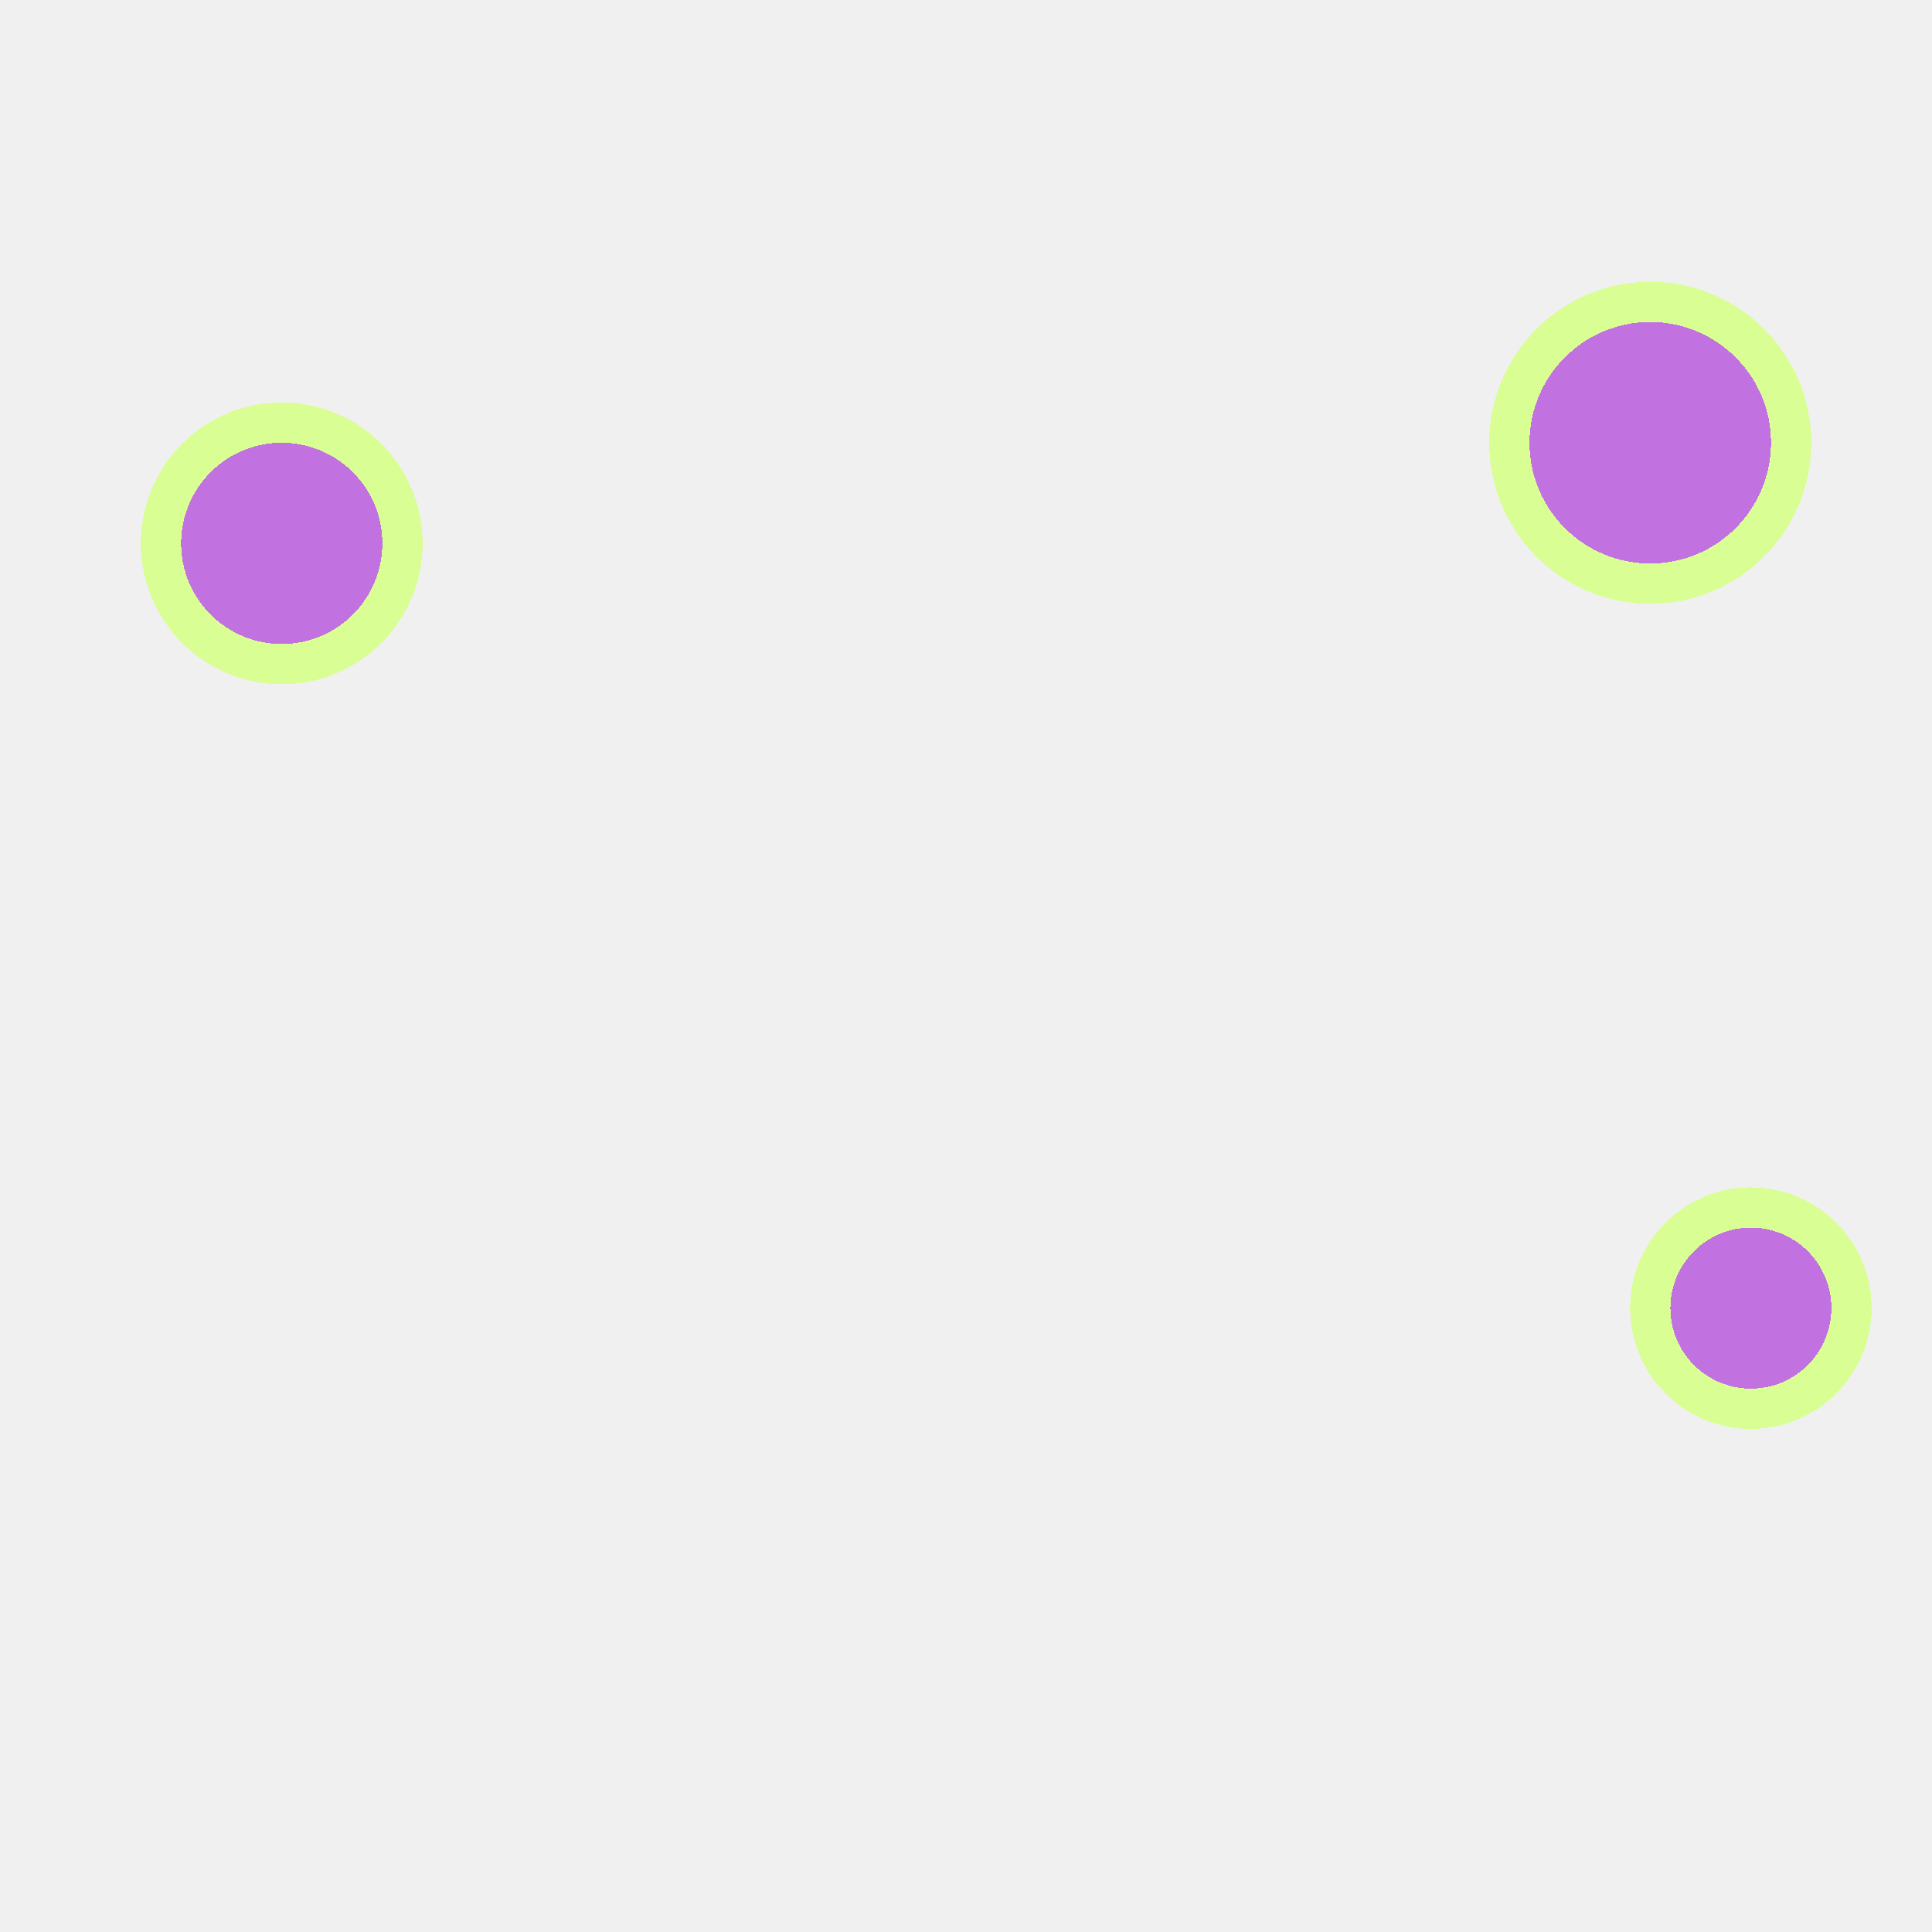
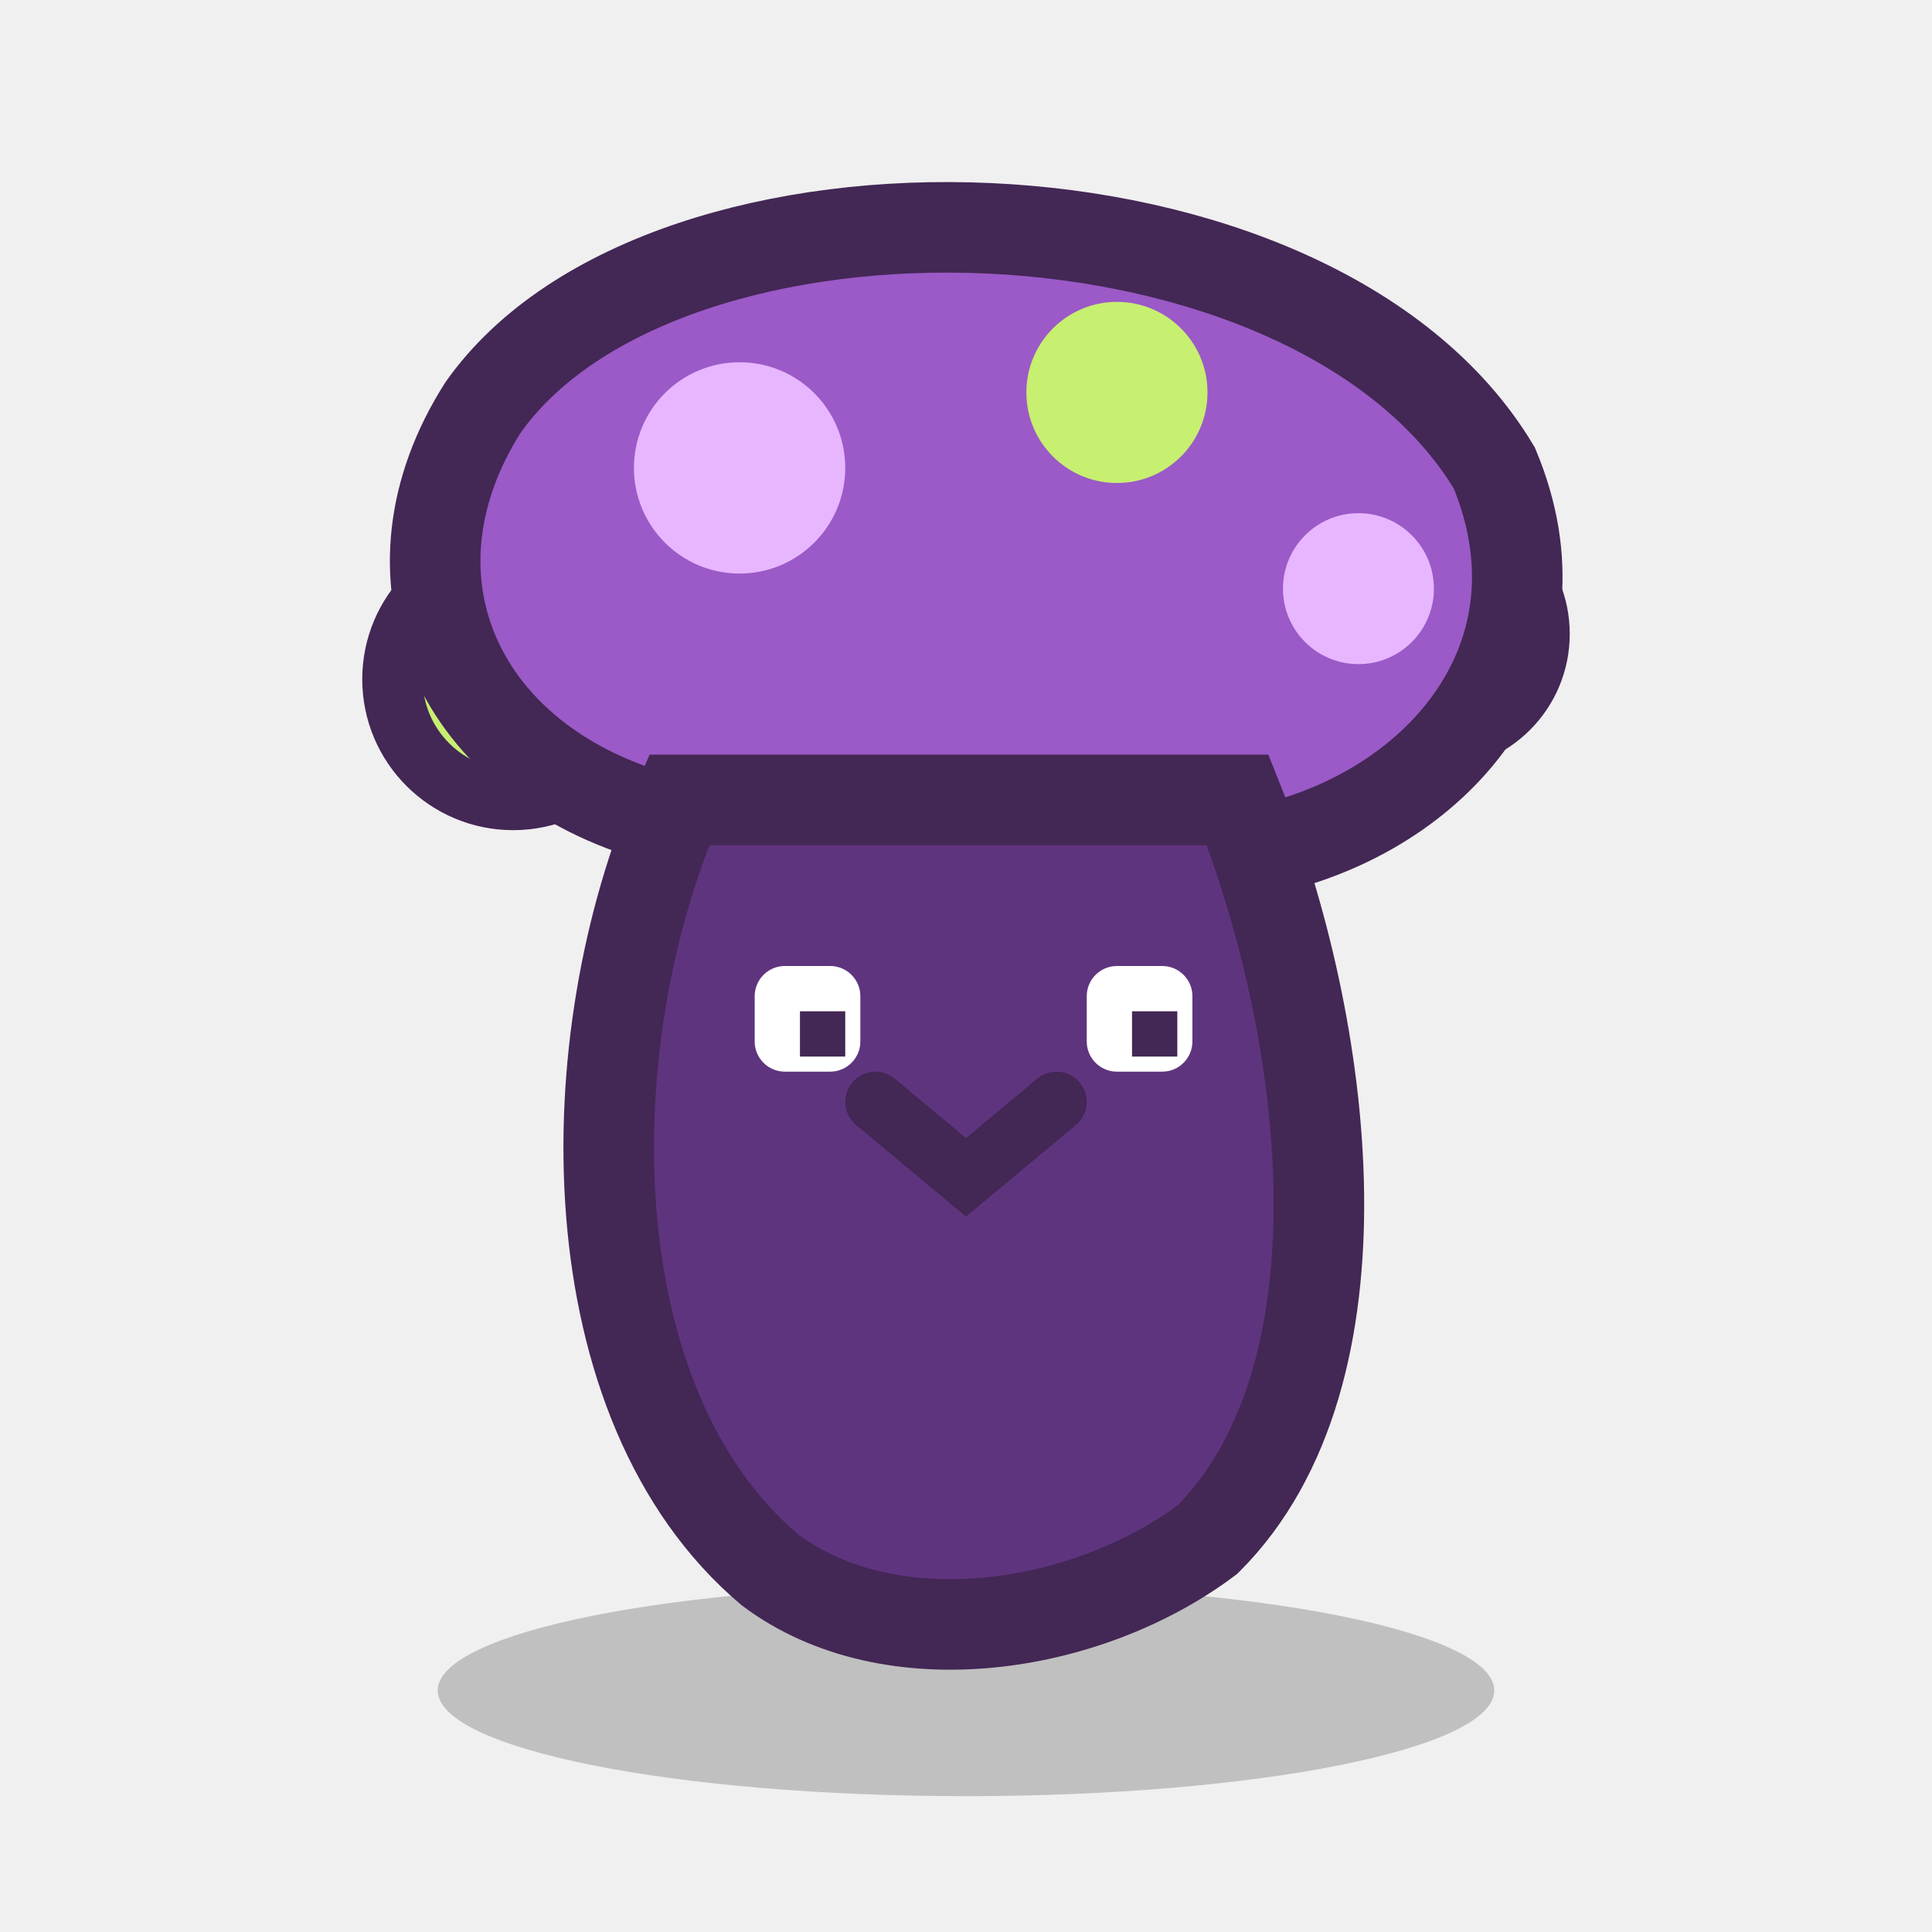
- <svg xmlns="http://www.w3.org/2000/svg" viewBox="0 0 96 96" shape-rendering="crispEdges">
-   <g style="color:#bd63de">
-     <g fill="#bd63de" stroke="#d6ff88" stroke-width="2" opacity="0.9">
-       <circle cx="14" cy="27" r="6" />
-       <circle cx="82" cy="22" r="7" />
-       <circle cx="87" cy="65" r="5" />
-     </g>
-   </g>
+ <svg xmlns="http://www.w3.org/2000/svg" viewBox="0 0 128 128">
+   <ellipse cx="64" cy="112" rx="35" ry="7" fill="#000" opacity=".2" />
+   <circle cx="34" cy="45" r="8" fill="#c7ef70" stroke="#432755" stroke-width="4" />
+   <circle cx="95" cy="42" r="7" fill="#d7ff86" stroke="#432755" stroke-width="4" />
+   <path d="M43 54C30 50 25 38 32 27 44 10 87 11 99 31c5 12-3 22-14 25Z" fill="#9b5ac7" stroke="#432755" stroke-width="6" />
+   <circle cx="49" cy="31" r="7" fill="#e7b6ff" />
+   <circle cx="74" cy="26" r="6" fill="#c7ef70" />
+   <circle cx="90" cy="39" r="5" fill="#e7b6ff" />
+   <path d="M45 53c-7 16-7 40 6 51 8 6 21 4 29-2 11-11 8-34 2-49Z" fill="#5f347f" stroke="#432755" stroke-width="6" />
+   <rect x="50" y="64" width="7" height="7" rx="2" fill="#fff" />
+   <rect x="72" y="64" width="7" height="7" rx="2" fill="#fff" />
+   <rect x="53" y="67" width="3" height="3" fill="#432755" />
+   <rect x="75" y="67" width="3" height="3" fill="#432755" />
+   <path d="M58 73l6 5 6-5" fill="none" stroke="#432755" stroke-width="4" stroke-linecap="round" />
</svg>
